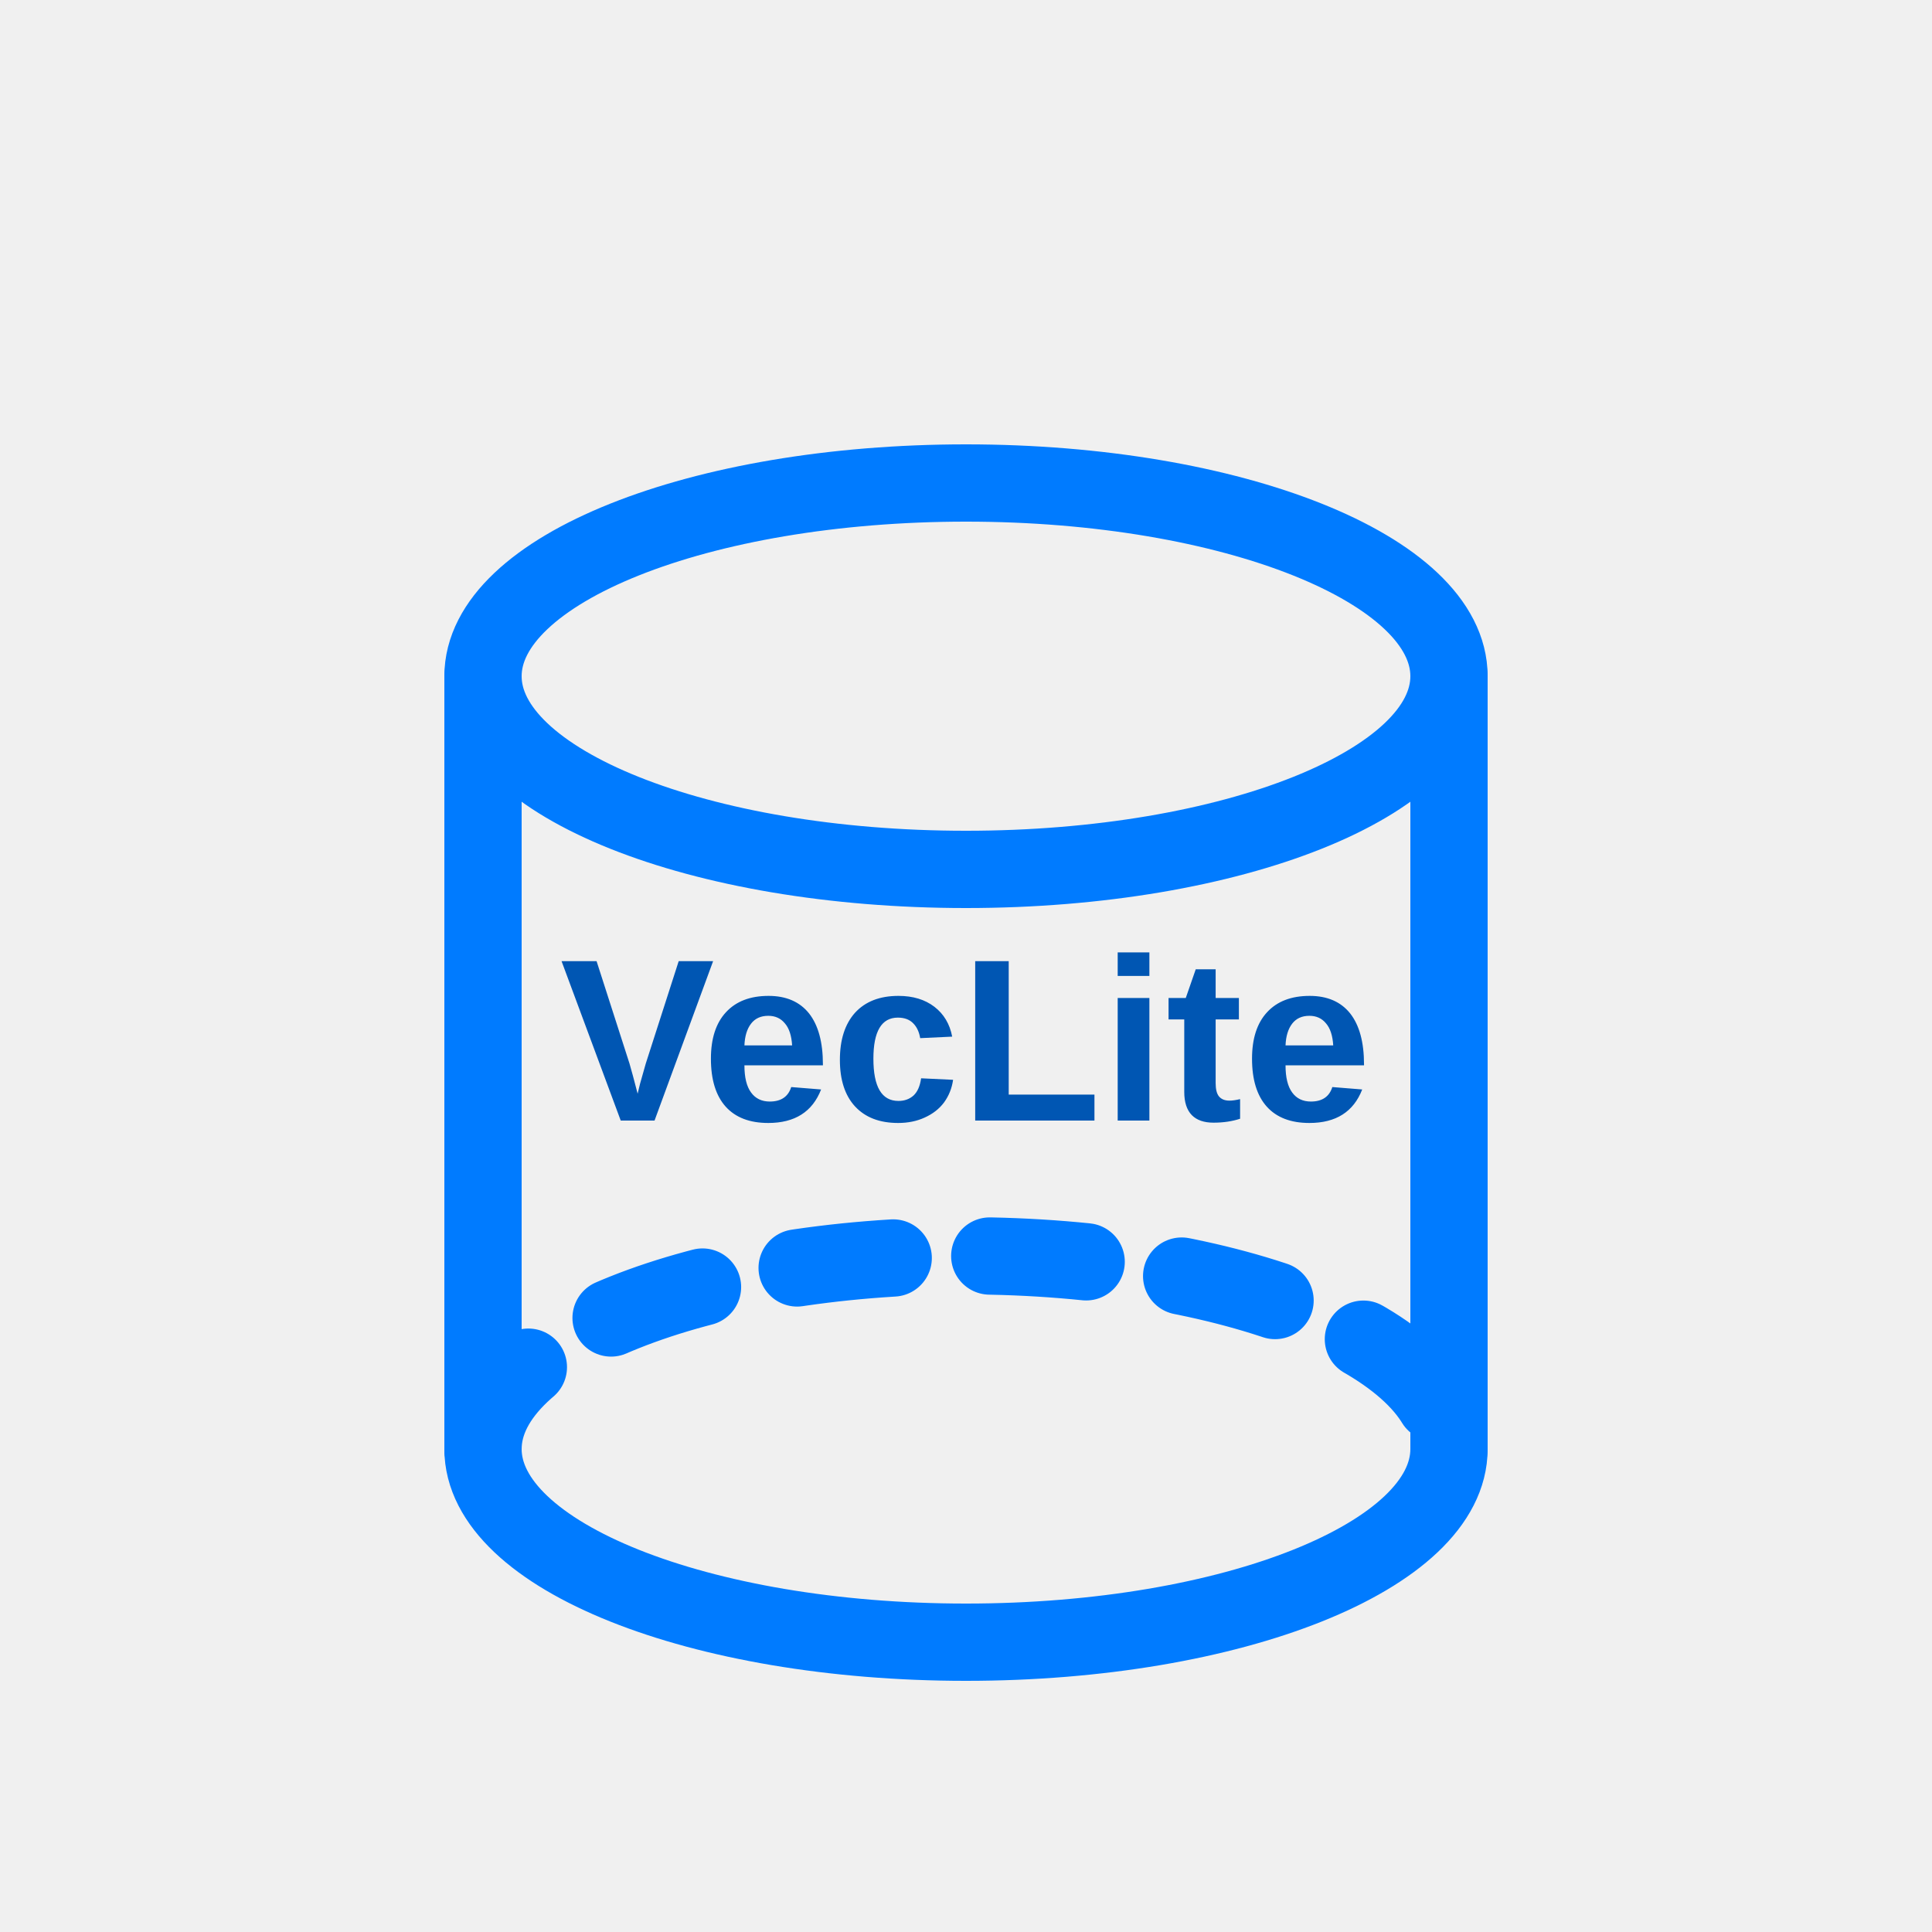
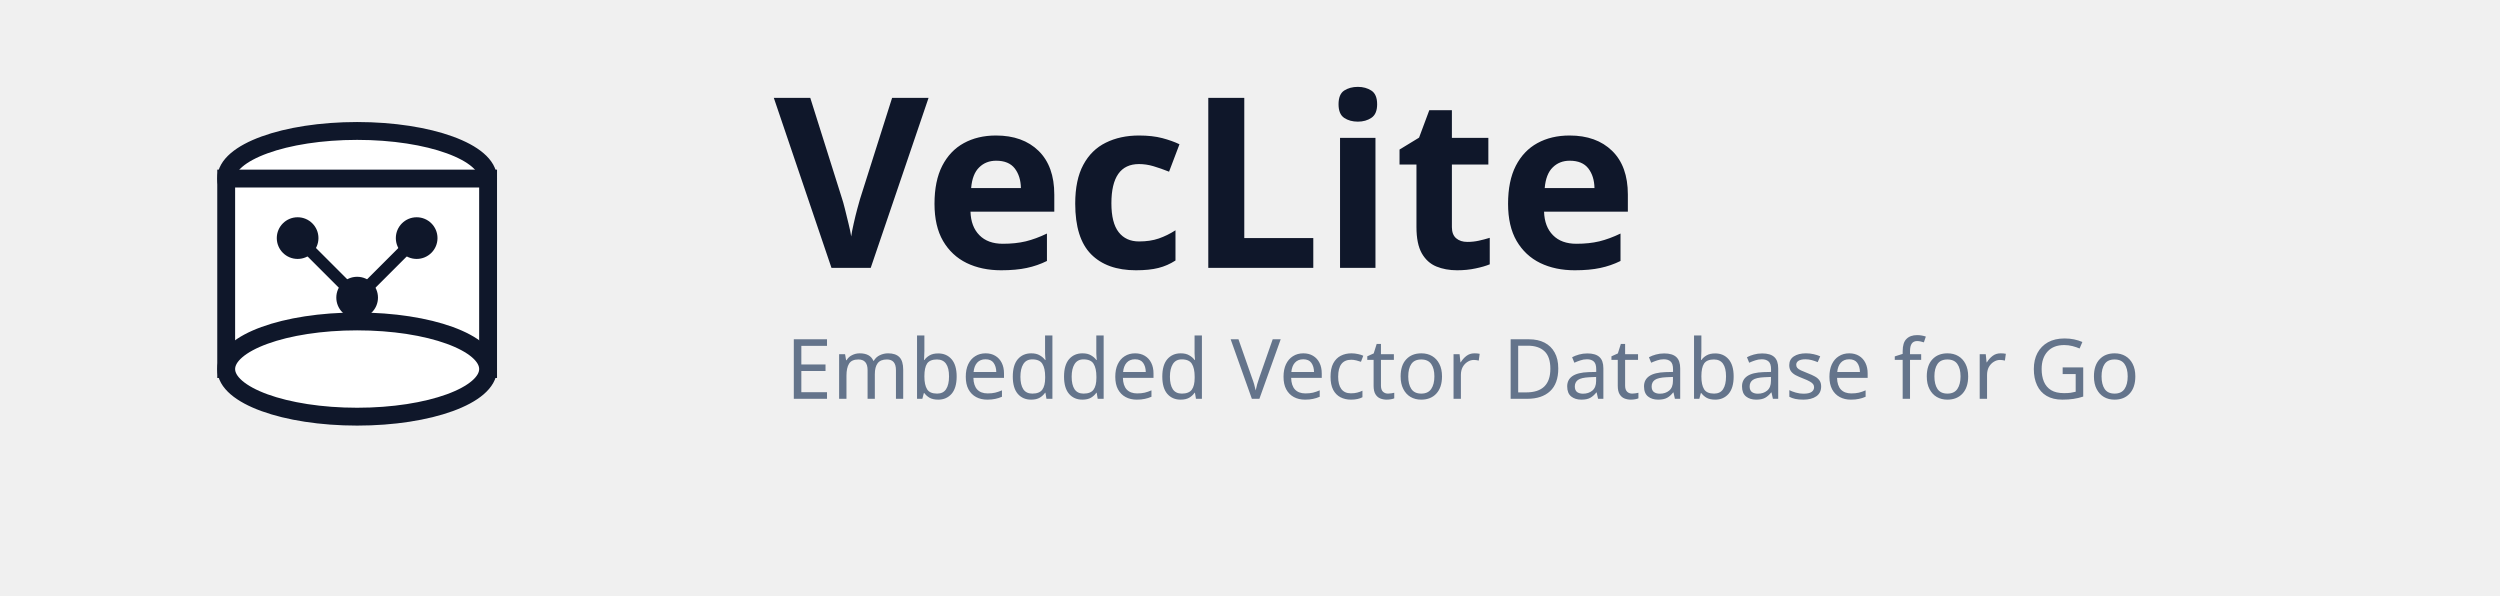
- <svg xmlns="http://www.w3.org/2000/svg" width="120" height="120" viewBox="0 0 100 100">
-   <defs>
-     <style>
-       /* Deep Blue color for the structure */
-       .cylinder-stroke {
-         stroke: #007BFF; 
-         stroke-width: 4;
-         fill: none;
-         stroke-linecap: round;
-       }
-       /* Text styling with reduced size (12px) */
-       .logo-text {
-         font-family: Arial, sans-serif;
-         font-size: 12px; 
-         font-weight: bold;
-         fill: #0056B3; 
-         text-anchor: middle;
-       }
-     </style>
-   </defs>
-   <line x1="25" y1="35" x2="25" y2="75" class="cylinder-stroke" />
-   <line x1="75" y1="35" x2="75" y2="75" class="cylinder-stroke" />
-   <ellipse cx="50" cy="35" rx="25" ry="10" class="cylinder-stroke" />
-   <path d="M 25 75 A 25 10 0 0 0 75 75" class="cylinder-stroke" />
-   <path d="M 25 75 A 25 10 0 0 1 75 75" stroke="#007BFF" stroke-width="4" fill="none" stroke-dasharray="5 5" stroke-linecap="round" />
-   <text x="50" y="58" class="logo-text">VecLite</text>
+ <svg xmlns="http://www.w3.org/2000/svg" width="420" height="100" viewBox="0 0 420 100" fill="none">
+   <g transform="translate(20, 10)">
+     <ellipse cx="40" cy="20" rx="22" ry="8" stroke="#0F172A" stroke-width="3" fill="white" />
+     <rect x="18" y="20" width="44" height="32" stroke="#0F172A" stroke-width="3" fill="white" />
+     <ellipse cx="40" cy="52" rx="22" ry="8" stroke="#0F172A" stroke-width="3" fill="white" />
+     <circle cx="30" cy="30" r="3.5" fill="#0F172A" />
+     <circle cx="50" cy="30" r="3.5" fill="#0F172A" />
+     <circle cx="40" cy="40" r="3.5" fill="#0F172A" />
+     <line x1="30" y1="30" x2="40" y2="40" stroke="#0F172A" stroke-width="2" stroke-linecap="round" />
+     <line x1="50" y1="30" x2="40" y2="40" stroke="#0F172A" stroke-width="2" stroke-linecap="round" />
+   </g>
+   <g transform="translate(130, 45)">
+     <text x="0" y="0" fill="#0F172A" font-size="40" font-weight="700" font-family="system-ui, sans-serif">
+       VecLite
+     </text>
+     <text x="2" y="22" fill="#64748B" font-size="14" font-family="system-ui, sans-serif">
+       Embedded Vector Database for Go
+     </text>
+   </g>
</svg>
